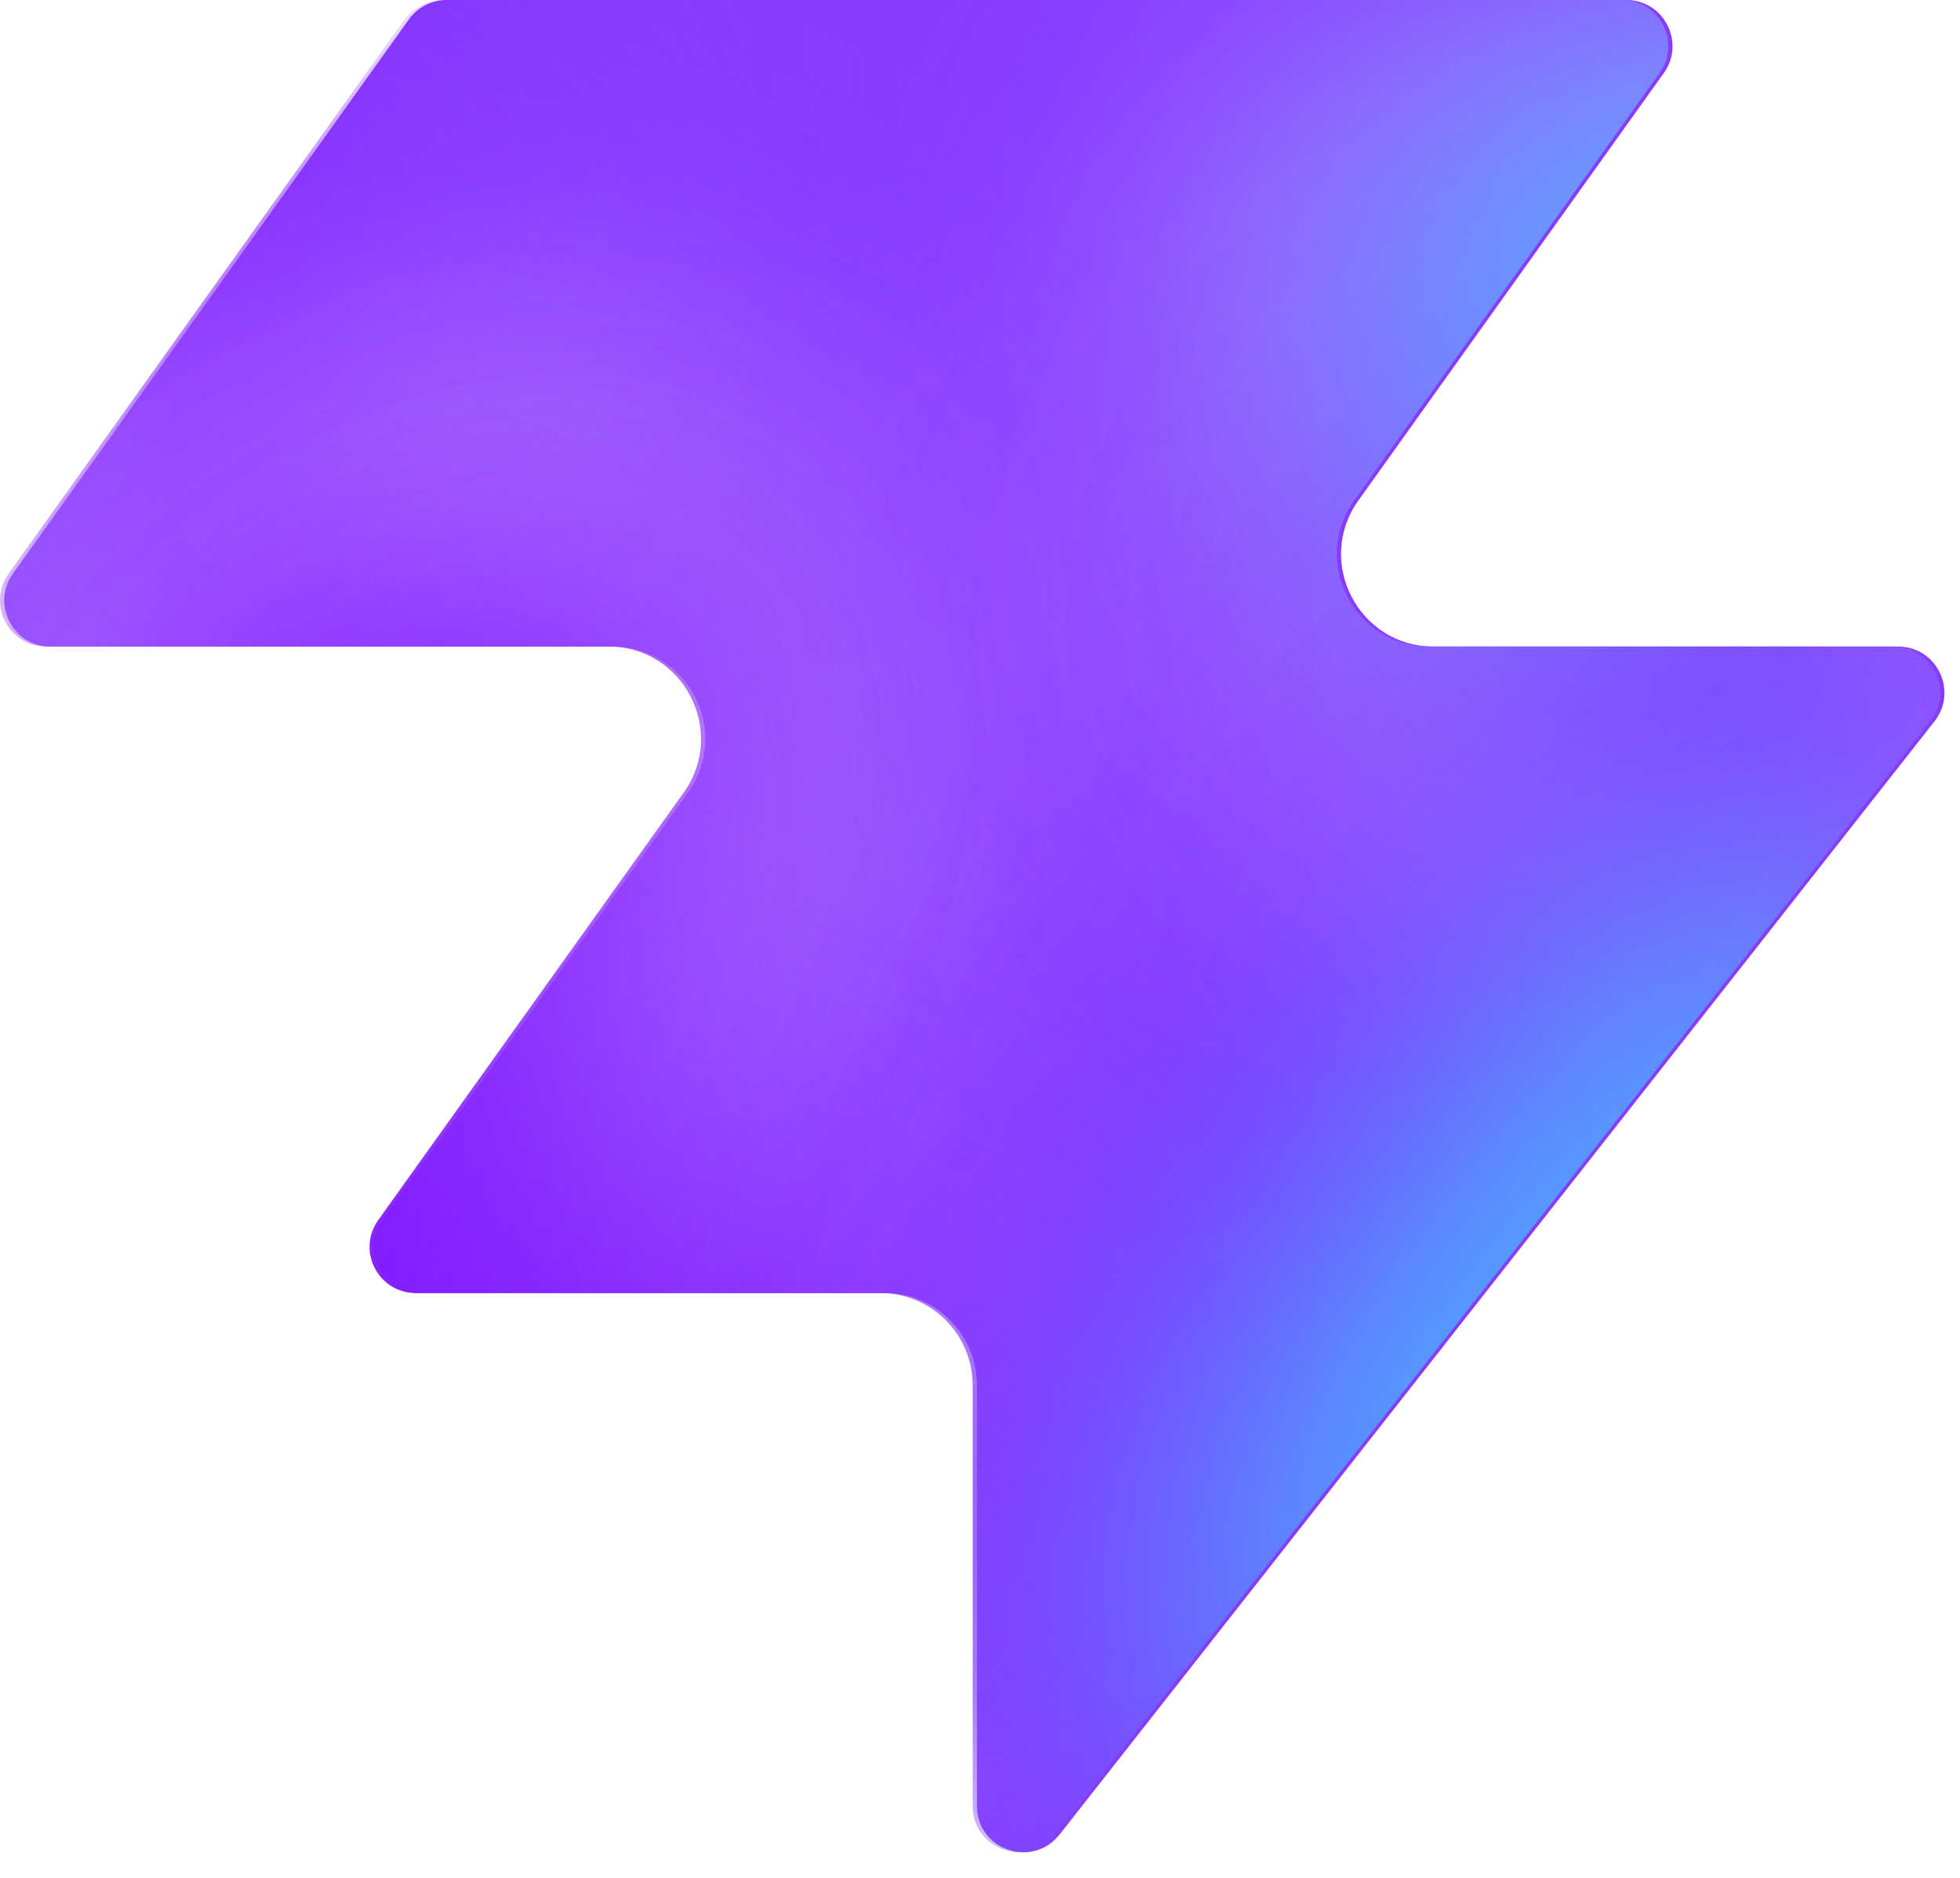
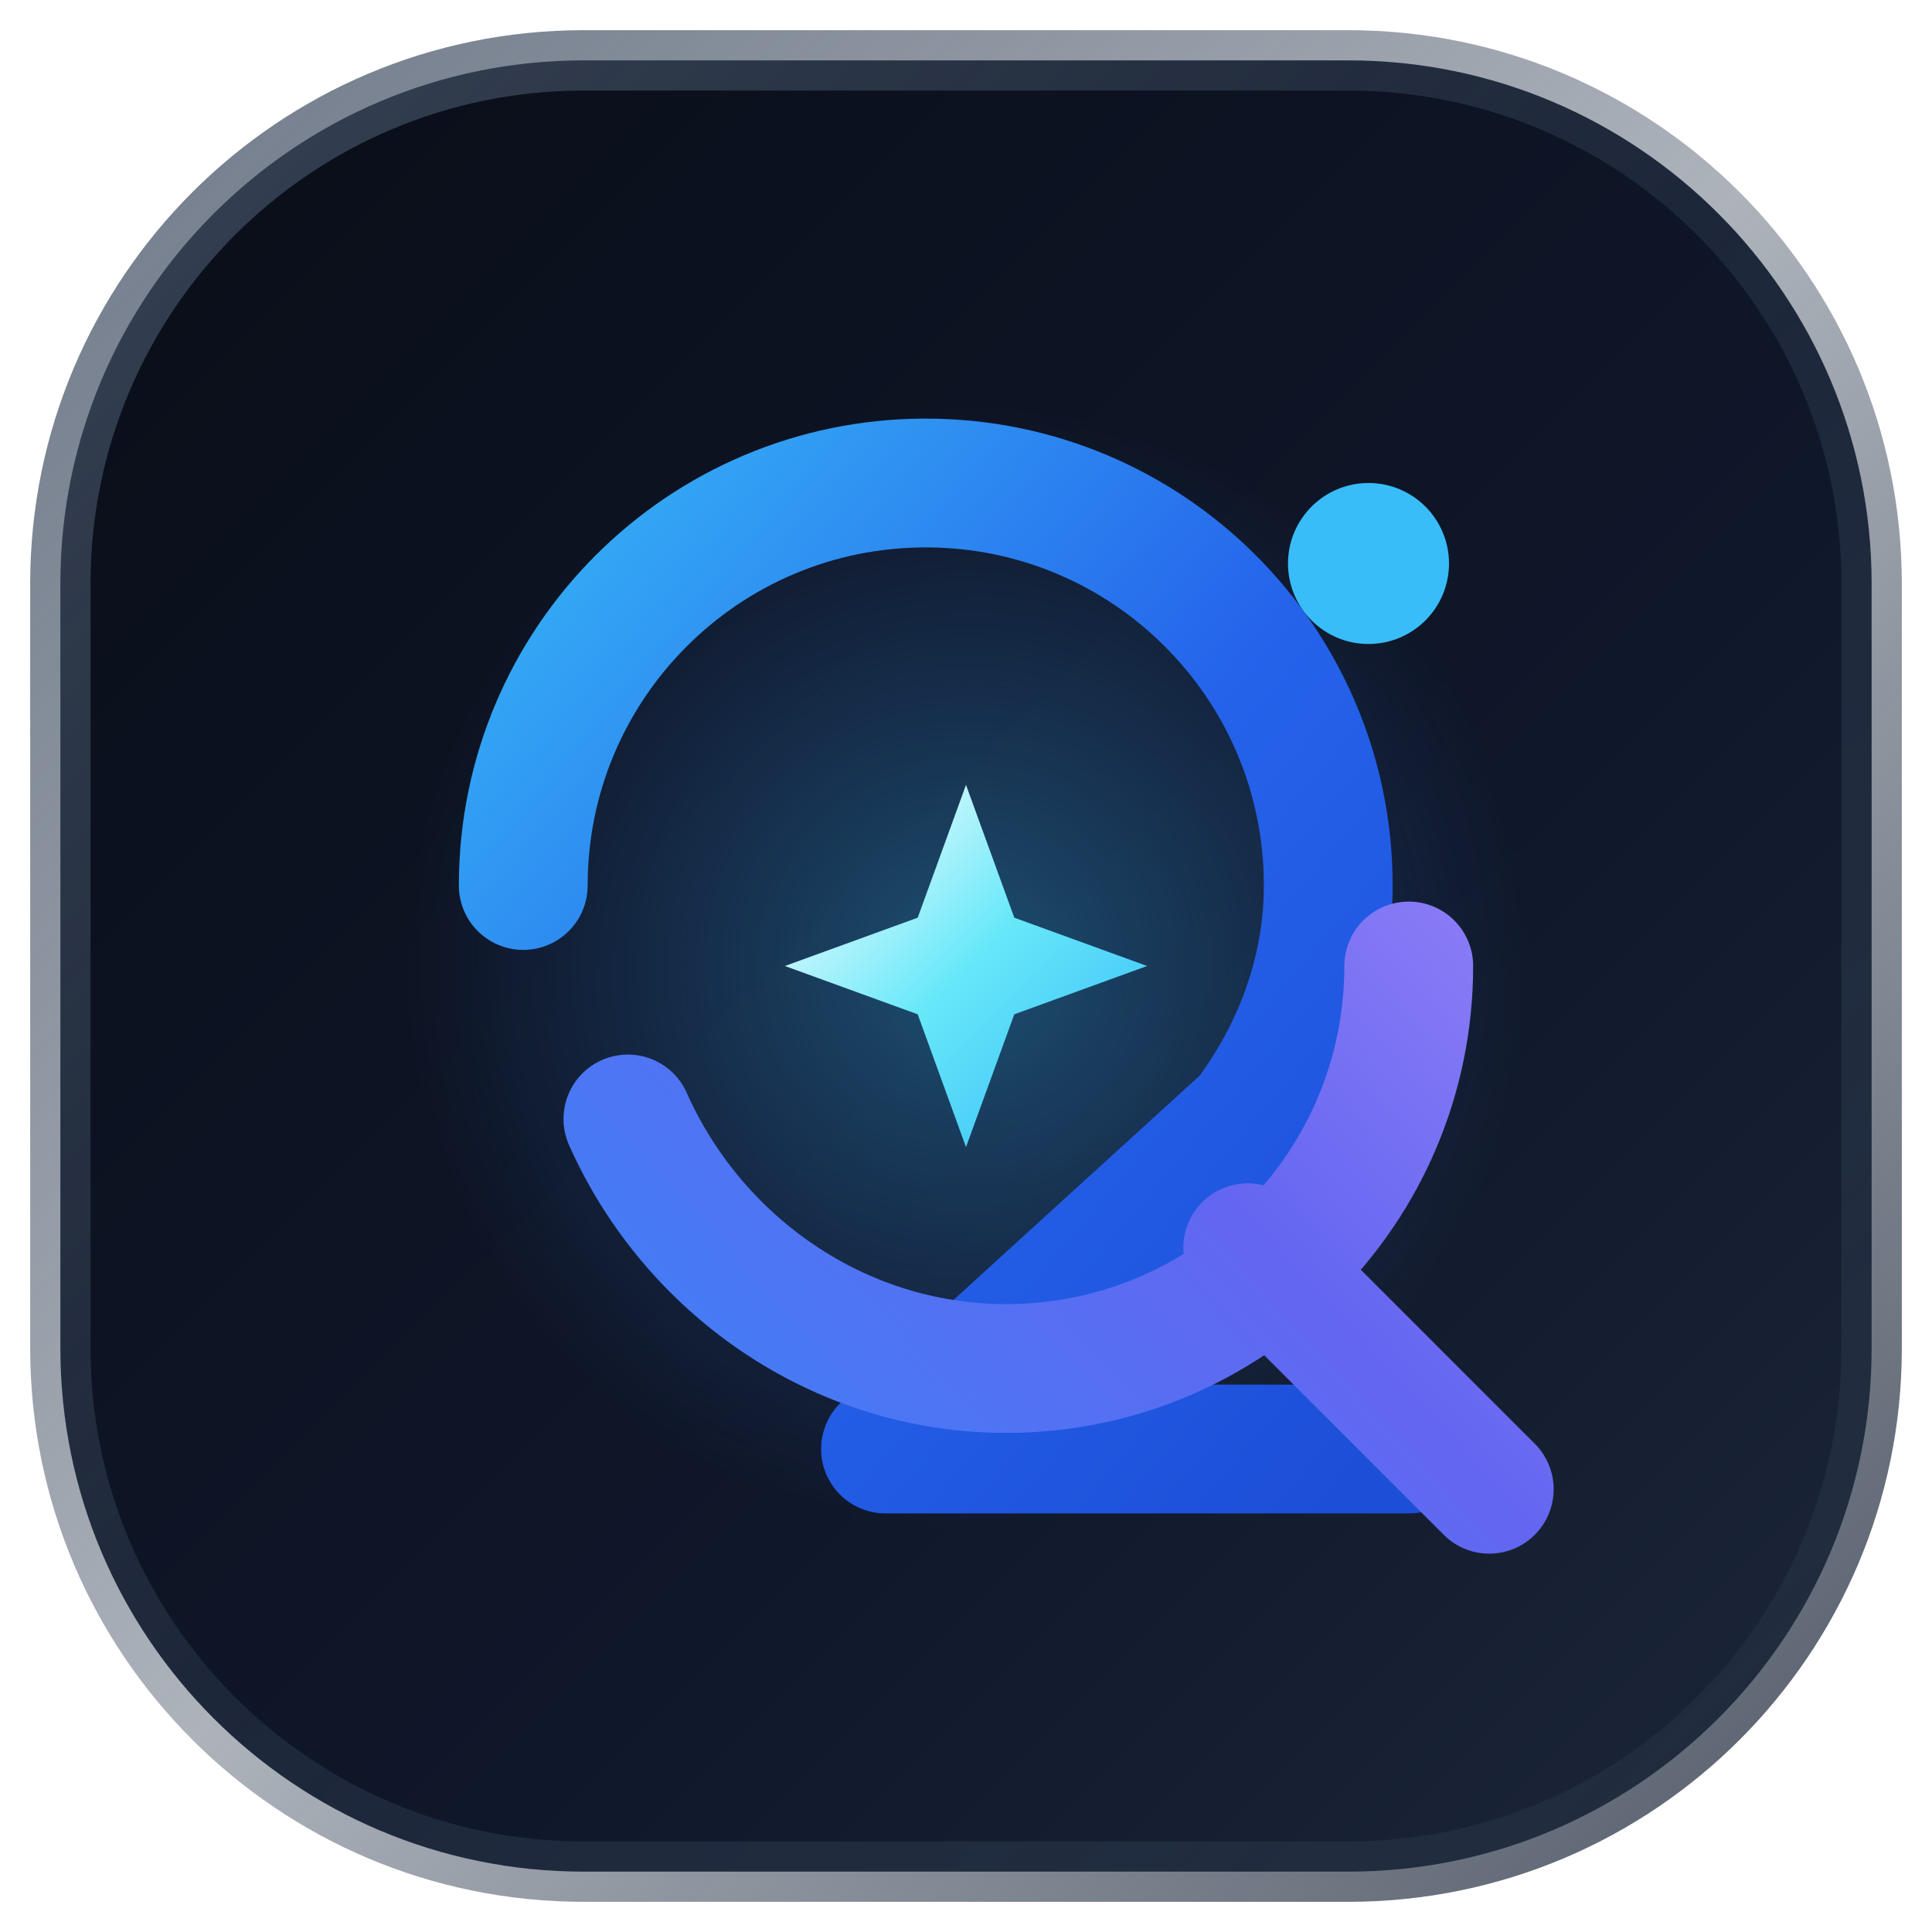
- <svg xmlns="http://www.w3.org/2000/svg" width="48" height="46" fill="none" viewBox="0 0 48 46">
-   <path fill="#863bff" d="M25.946 44.938c-.664.845-2.021.375-2.021-.698V33.937a2.26 2.26 0 0 0-2.262-2.262H10.287c-.92 0-1.456-1.04-.92-1.788l7.48-10.471c1.07-1.497 0-3.578-1.842-3.578H1.237c-.92 0-1.456-1.04-.92-1.788L10.013.474c.214-.297.556-.474.92-.474h28.894c.92 0 1.456 1.04.92 1.788l-7.48 10.471c-1.07 1.498 0 3.579 1.842 3.579h11.377c.943 0 1.473 1.088.89 1.83L25.947 44.94z" style="fill:#863bff;fill:color(display-p3 .525 .23 1);fill-opacity:1" />
-   <mask id="a" width="48" height="46" x="0" y="0" maskUnits="userSpaceOnUse" style="mask-type:alpha">
-     <path fill="#000" d="M25.842 44.938c-.664.844-2.021.375-2.021-.698V33.937a2.26 2.26 0 0 0-2.262-2.262H10.183c-.92 0-1.456-1.04-.92-1.788l7.48-10.471c1.07-1.498 0-3.579-1.842-3.579H1.133c-.92 0-1.456-1.04-.92-1.787L9.91.473c.214-.297.556-.474.92-.474h28.894c.92 0 1.456 1.04.92 1.788l-7.48 10.471c-1.07 1.498 0 3.578 1.842 3.578h11.377c.943 0 1.473 1.088.89 1.832L25.843 44.94z" style="fill:#000;fill-opacity:1" />
-   </mask>
-   <g mask="url(#a)">
-     <g filter="url(#b)">
-       <ellipse cx="5.508" cy="14.704" fill="#ede6ff" rx="5.508" ry="14.704" style="fill:#ede6ff;fill:color(display-p3 .927 .903 1);fill-opacity:1" transform="matrix(.00324 1 1 -.00324 -4.47 31.516)" />
-     </g>
-     <g filter="url(#c)">
-       <ellipse cx="10.399" cy="29.851" fill="#ede6ff" rx="10.399" ry="29.851" style="fill:#ede6ff;fill:color(display-p3 .927 .903 1);fill-opacity:1" transform="matrix(.00324 1 1 -.00324 -39.328 7.883)" />
-     </g>
-     <g filter="url(#d)">
-       <ellipse cx="5.508" cy="30.487" fill="#7e14ff" rx="5.508" ry="30.487" style="fill:#7e14ff;fill:color(display-p3 .492 .077 1);fill-opacity:1" transform="rotate(89.814 -25.913 -14.639)scale(1 -1)" />
-     </g>
-     <g filter="url(#e)">
-       <ellipse cx="5.508" cy="30.599" fill="#7e14ff" rx="5.508" ry="30.599" style="fill:#7e14ff;fill:color(display-p3 .492 .077 1);fill-opacity:1" transform="rotate(89.814 -32.644 -3.334)scale(1 -1)" />
-     </g>
-     <g filter="url(#f)">
-       <ellipse cx="5.508" cy="30.599" fill="#7e14ff" rx="5.508" ry="30.599" style="fill:#7e14ff;fill:color(display-p3 .492 .077 1);fill-opacity:1" transform="matrix(.00324 1 1 -.00324 -34.34 30.47)" />
-     </g>
-     <g filter="url(#g)">
-       <ellipse cx="14.072" cy="22.078" fill="#ede6ff" rx="14.072" ry="22.078" style="fill:#ede6ff;fill:color(display-p3 .927 .903 1);fill-opacity:1" transform="rotate(93.35 24.506 48.493)scale(-1 1)" />
-     </g>
-     <g filter="url(#h)">
-       <ellipse cx="3.47" cy="21.501" fill="#7e14ff" rx="3.47" ry="21.501" style="fill:#7e14ff;fill:color(display-p3 .492 .077 1);fill-opacity:1" transform="rotate(89.009 28.708 47.59)scale(-1 1)" />
-     </g>
-     <g filter="url(#i)">
-       <ellipse cx="3.47" cy="21.501" fill="#7e14ff" rx="3.47" ry="21.501" style="fill:#7e14ff;fill:color(display-p3 .492 .077 1);fill-opacity:1" transform="rotate(89.009 28.708 47.59)scale(-1 1)" />
-     </g>
-     <g filter="url(#j)">
-       <ellipse cx=".387" cy="8.972" fill="#7e14ff" rx="4.407" ry="29.108" style="fill:#7e14ff;fill:color(display-p3 .492 .077 1);fill-opacity:1" transform="rotate(39.51 .387 8.972)" />
-     </g>
-     <g filter="url(#k)">
-       <ellipse cx="47.523" cy="-6.092" fill="#7e14ff" rx="4.407" ry="29.108" style="fill:#7e14ff;fill:color(display-p3 .492 .077 1);fill-opacity:1" transform="rotate(37.892 47.523 -6.092)" />
-     </g>
-     <g filter="url(#l)">
-       <ellipse cx="41.412" cy="6.333" fill="#47bfff" rx="5.971" ry="9.665" style="fill:#47bfff;fill:color(display-p3 .28 .748 1);fill-opacity:1" transform="rotate(37.892 41.412 6.333)" />
-     </g>
-     <g filter="url(#m)">
-       <ellipse cx="-1.879" cy="38.332" fill="#7e14ff" rx="4.407" ry="29.108" style="fill:#7e14ff;fill:color(display-p3 .492 .077 1);fill-opacity:1" transform="rotate(37.892 -1.88 38.332)" />
-     </g>
-     <g filter="url(#n)">
-       <ellipse cx="-1.879" cy="38.332" fill="#7e14ff" rx="4.407" ry="29.108" style="fill:#7e14ff;fill:color(display-p3 .492 .077 1);fill-opacity:1" transform="rotate(37.892 -1.88 38.332)" />
-     </g>
-     <g filter="url(#o)">
-       <ellipse cx="35.651" cy="29.907" fill="#7e14ff" rx="4.407" ry="29.108" style="fill:#7e14ff;fill:color(display-p3 .492 .077 1);fill-opacity:1" transform="rotate(37.892 35.651 29.907)" />
-     </g>
-     <g filter="url(#p)">
-       <ellipse cx="38.418" cy="32.4" fill="#47bfff" rx="5.971" ry="15.297" style="fill:#47bfff;fill:color(display-p3 .28 .748 1);fill-opacity:1" transform="rotate(37.892 38.418 32.4)" />
-     </g>
-   </g>
+ <svg xmlns="http://www.w3.org/2000/svg" width="48" height="48" viewBox="0 0 48 48" fill="none">
  <defs>
-     <filter id="b" width="60.045" height="41.654" x="-19.77" y="16.149" color-interpolation-filters="sRGB" filterUnits="userSpaceOnUse">
-       <feFlood flood-opacity="0" result="BackgroundImageFix" />
-       <feBlend in="SourceGraphic" in2="BackgroundImageFix" result="shape" />
-       <feGaussianBlur result="effect1_foregroundBlur_2002_17158" stdDeviation="7.659" />
-     </filter>
-     <filter id="c" width="90.34" height="51.437" x="-54.613" y="-7.533" color-interpolation-filters="sRGB" filterUnits="userSpaceOnUse">
-       <feFlood flood-opacity="0" result="BackgroundImageFix" />
-       <feBlend in="SourceGraphic" in2="BackgroundImageFix" result="shape" />
-       <feGaussianBlur result="effect1_foregroundBlur_2002_17158" stdDeviation="7.659" />
-     </filter>
-     <filter id="d" width="79.355" height="29.4" x="-49.64" y="2.03" color-interpolation-filters="sRGB" filterUnits="userSpaceOnUse">
-       <feFlood flood-opacity="0" result="BackgroundImageFix" />
-       <feBlend in="SourceGraphic" in2="BackgroundImageFix" result="shape" />
-       <feGaussianBlur result="effect1_foregroundBlur_2002_17158" stdDeviation="4.596" />
-     </filter>
-     <filter id="e" width="79.579" height="29.4" x="-45.045" y="20.029" color-interpolation-filters="sRGB" filterUnits="userSpaceOnUse">
-       <feFlood flood-opacity="0" result="BackgroundImageFix" />
-       <feBlend in="SourceGraphic" in2="BackgroundImageFix" result="shape" />
-       <feGaussianBlur result="effect1_foregroundBlur_2002_17158" stdDeviation="4.596" />
-     </filter>
-     <filter id="f" width="79.579" height="29.4" x="-43.513" y="21.178" color-interpolation-filters="sRGB" filterUnits="userSpaceOnUse">
-       <feFlood flood-opacity="0" result="BackgroundImageFix" />
-       <feBlend in="SourceGraphic" in2="BackgroundImageFix" result="shape" />
-       <feGaussianBlur result="effect1_foregroundBlur_2002_17158" stdDeviation="4.596" />
-     </filter>
-     <filter id="g" width="74.749" height="58.852" x="15.756" y="-17.901" color-interpolation-filters="sRGB" filterUnits="userSpaceOnUse">
-       <feFlood flood-opacity="0" result="BackgroundImageFix" />
-       <feBlend in="SourceGraphic" in2="BackgroundImageFix" result="shape" />
-       <feGaussianBlur result="effect1_foregroundBlur_2002_17158" stdDeviation="7.659" />
-     </filter>
-     <filter id="h" width="61.377" height="25.362" x="23.548" y="2.284" color-interpolation-filters="sRGB" filterUnits="userSpaceOnUse">
-       <feFlood flood-opacity="0" result="BackgroundImageFix" />
-       <feBlend in="SourceGraphic" in2="BackgroundImageFix" result="shape" />
-       <feGaussianBlur result="effect1_foregroundBlur_2002_17158" stdDeviation="4.596" />
-     </filter>
-     <filter id="i" width="61.377" height="25.362" x="23.548" y="2.284" color-interpolation-filters="sRGB" filterUnits="userSpaceOnUse">
-       <feFlood flood-opacity="0" result="BackgroundImageFix" />
-       <feBlend in="SourceGraphic" in2="BackgroundImageFix" result="shape" />
-       <feGaussianBlur result="effect1_foregroundBlur_2002_17158" stdDeviation="4.596" />
-     </filter>
-     <filter id="j" width="56.045" height="63.649" x="-27.636" y="-22.853" color-interpolation-filters="sRGB" filterUnits="userSpaceOnUse">
-       <feFlood flood-opacity="0" result="BackgroundImageFix" />
-       <feBlend in="SourceGraphic" in2="BackgroundImageFix" result="shape" />
-       <feGaussianBlur result="effect1_foregroundBlur_2002_17158" stdDeviation="4.596" />
-     </filter>
-     <filter id="k" width="54.814" height="64.646" x="20.116" y="-38.415" color-interpolation-filters="sRGB" filterUnits="userSpaceOnUse">
-       <feFlood flood-opacity="0" result="BackgroundImageFix" />
-       <feBlend in="SourceGraphic" in2="BackgroundImageFix" result="shape" />
-       <feGaussianBlur result="effect1_foregroundBlur_2002_17158" stdDeviation="4.596" />
-     </filter>
-     <filter id="l" width="33.541" height="35.313" x="24.641" y="-11.323" color-interpolation-filters="sRGB" filterUnits="userSpaceOnUse">
-       <feFlood flood-opacity="0" result="BackgroundImageFix" />
-       <feBlend in="SourceGraphic" in2="BackgroundImageFix" result="shape" />
-       <feGaussianBlur result="effect1_foregroundBlur_2002_17158" stdDeviation="4.596" />
-     </filter>
-     <filter id="m" width="54.814" height="64.646" x="-29.286" y="6.009" color-interpolation-filters="sRGB" filterUnits="userSpaceOnUse">
-       <feFlood flood-opacity="0" result="BackgroundImageFix" />
-       <feBlend in="SourceGraphic" in2="BackgroundImageFix" result="shape" />
-       <feGaussianBlur result="effect1_foregroundBlur_2002_17158" stdDeviation="4.596" />
-     </filter>
-     <filter id="n" width="54.814" height="64.646" x="-29.286" y="6.009" color-interpolation-filters="sRGB" filterUnits="userSpaceOnUse">
-       <feFlood flood-opacity="0" result="BackgroundImageFix" />
-       <feBlend in="SourceGraphic" in2="BackgroundImageFix" result="shape" />
-       <feGaussianBlur result="effect1_foregroundBlur_2002_17158" stdDeviation="4.596" />
-     </filter>
-     <filter id="o" width="54.814" height="64.646" x="8.244" y="-2.416" color-interpolation-filters="sRGB" filterUnits="userSpaceOnUse">
-       <feFlood flood-opacity="0" result="BackgroundImageFix" />
-       <feBlend in="SourceGraphic" in2="BackgroundImageFix" result="shape" />
-       <feGaussianBlur result="effect1_foregroundBlur_2002_17158" stdDeviation="4.596" />
-     </filter>
-     <filter id="p" width="39.409" height="43.623" x="18.713" y="10.588" color-interpolation-filters="sRGB" filterUnits="userSpaceOnUse">
-       <feFlood flood-opacity="0" result="BackgroundImageFix" />
-       <feBlend in="SourceGraphic" in2="BackgroundImageFix" result="shape" />
-       <feGaussianBlur result="effect1_foregroundBlur_2002_17158" stdDeviation="4.596" />
-     </filter>
+     <linearGradient id="q2b-bg" x1="0" y1="0" x2="48" y2="48" gradientUnits="userSpaceOnUse">
+       <stop stop-color="#090d16" />
+       <stop offset="0.6" stop-color="#0f172a" />
+       <stop offset="1" stop-color="#1e293b" />
+     </linearGradient>
+     <linearGradient id="q2b-stream-1" x1="10" y1="12" x2="36" y2="34" gradientUnits="userSpaceOnUse">
+       <stop stop-color="#38bdf8" />
+       <stop offset="0.55" stop-color="#2563eb" />
+       <stop offset="1" stop-color="#1d4ed8" />
+     </linearGradient>
+     <linearGradient id="q2b-stream-2" x1="38" y1="14" x2="14" y2="36" gradientUnits="userSpaceOnUse">
+       <stop stop-color="#a78bfa" />
+       <stop offset="0.5" stop-color="#6366f1" />
+       <stop offset="1" stop-color="#3b82f6" />
+     </linearGradient>
+     <linearGradient id="q2b-spark" x1="20" y1="20" x2="28" y2="28" gradientUnits="userSpaceOnUse">
+       <stop stop-color="#ffffff" />
+       <stop offset="0.5" stop-color="#67e8f9" />
+       <stop offset="1" stop-color="#38bdf8" />
+     </linearGradient>
+     <radialGradient id="q2b-glow" cx="24" cy="24" r="14" gradientUnits="userSpaceOnUse">
+       <stop stop-color="#38bdf8" stop-opacity="0.35" />
+       <stop offset="1" stop-color="#3b82f6" stop-opacity="0" />
+     </radialGradient>
+     <linearGradient id="q2b-border" x1="0" y1="0" x2="48" y2="48" gradientUnits="userSpaceOnUse">
+       <stop stop-color="#475569" stop-opacity="0.8" />
+       <stop offset="0.5" stop-color="#334155" stop-opacity="0.4" />
+       <stop offset="1" stop-color="#1e293b" stop-opacity="0.8" />
+     </linearGradient>
  </defs>
+   <rect x="1.5" y="1.5" width="45" height="45" rx="13" fill="url(#q2b-bg)" stroke="url(#q2b-border)" stroke-width="1.5" />
+   <circle cx="24" cy="24" r="14" fill="url(#q2b-glow)" />
+   <path d="M13 22C13 16.477 17.477 12 23 12C28.523 12 33 16.477 33 22C33 24.2 32.2 26.2 31 27.8L22 36H35" stroke="url(#q2b-stream-1)" stroke-width="3.2" stroke-linecap="round" stroke-linejoin="round" />
+   <path d="M35 24C35 29.523 30.523 34 25 34C20.8 34 17.2 31.4 15.6 27.8M31 31L37 37" stroke="url(#q2b-stream-2)" stroke-width="3.2" stroke-linecap="round" stroke-linejoin="round" />
+   <path d="M24 19.5L25.2 22.8L28.5 24L25.2 25.2L24 28.5L22.8 25.2L19.5 24L22.8 22.8Z" fill="url(#q2b-spark)" />
+   <circle cx="34" cy="14" r="2" fill="#38bdf8" />
</svg>
